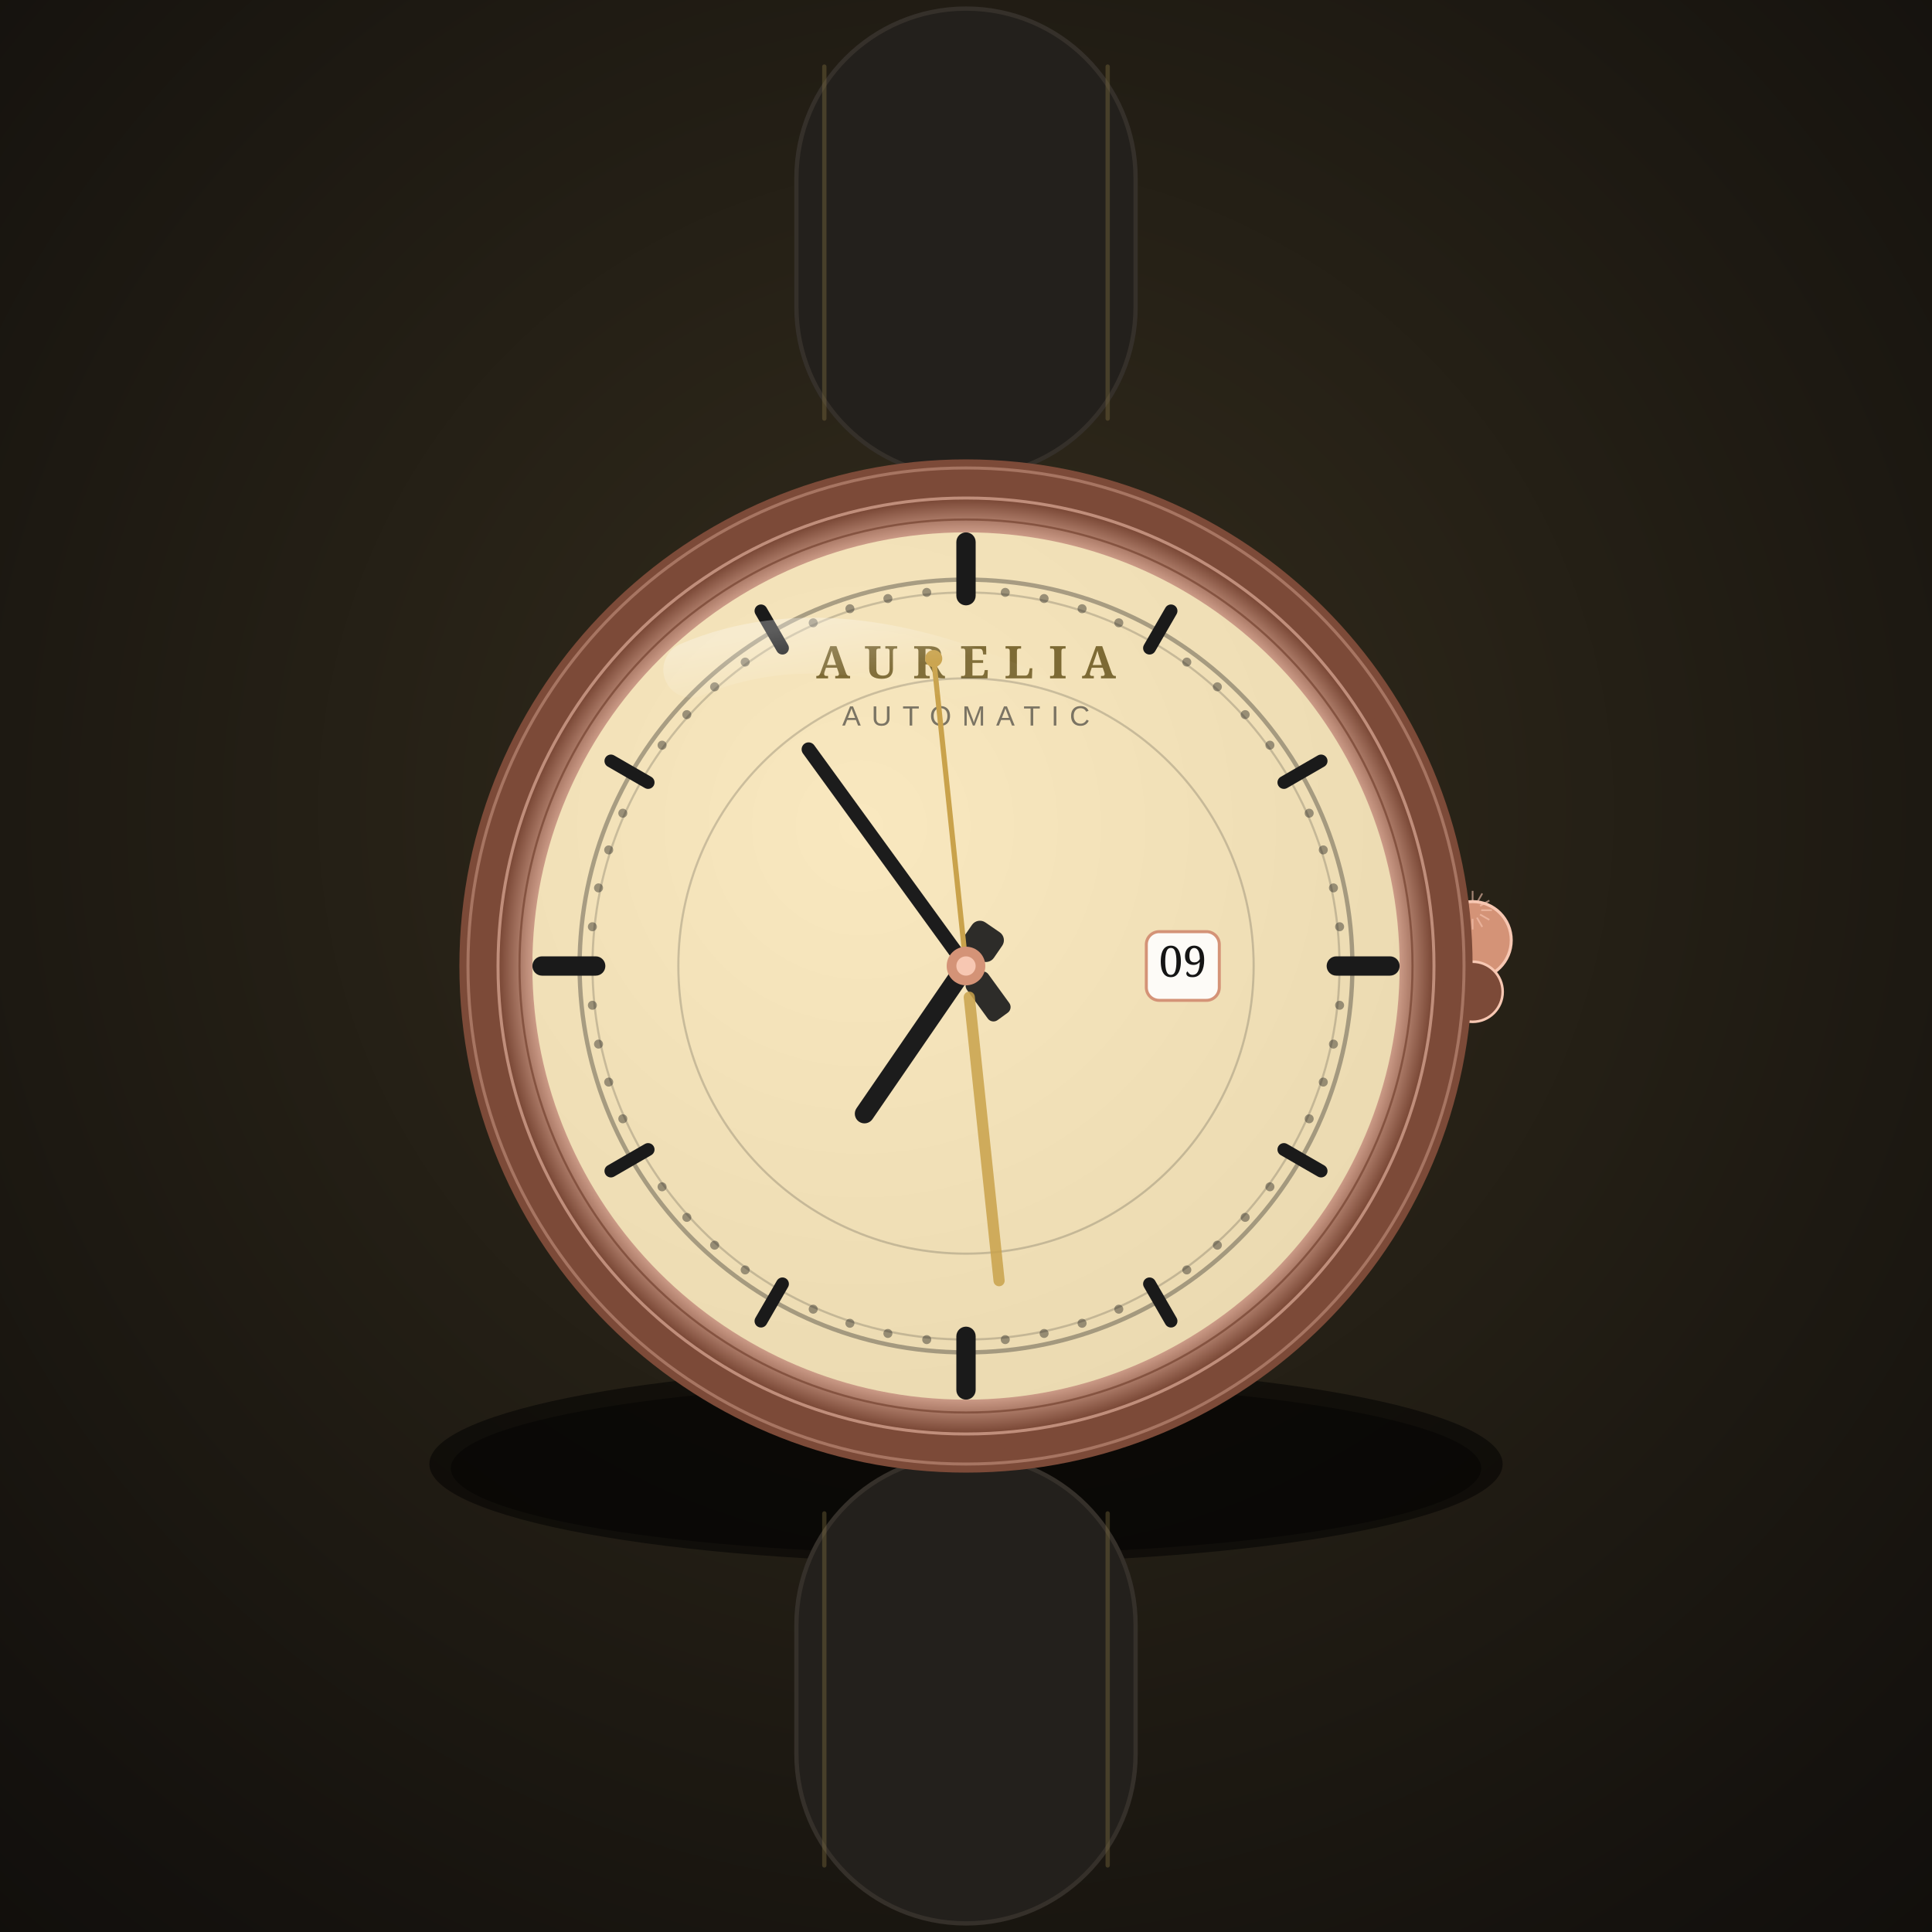
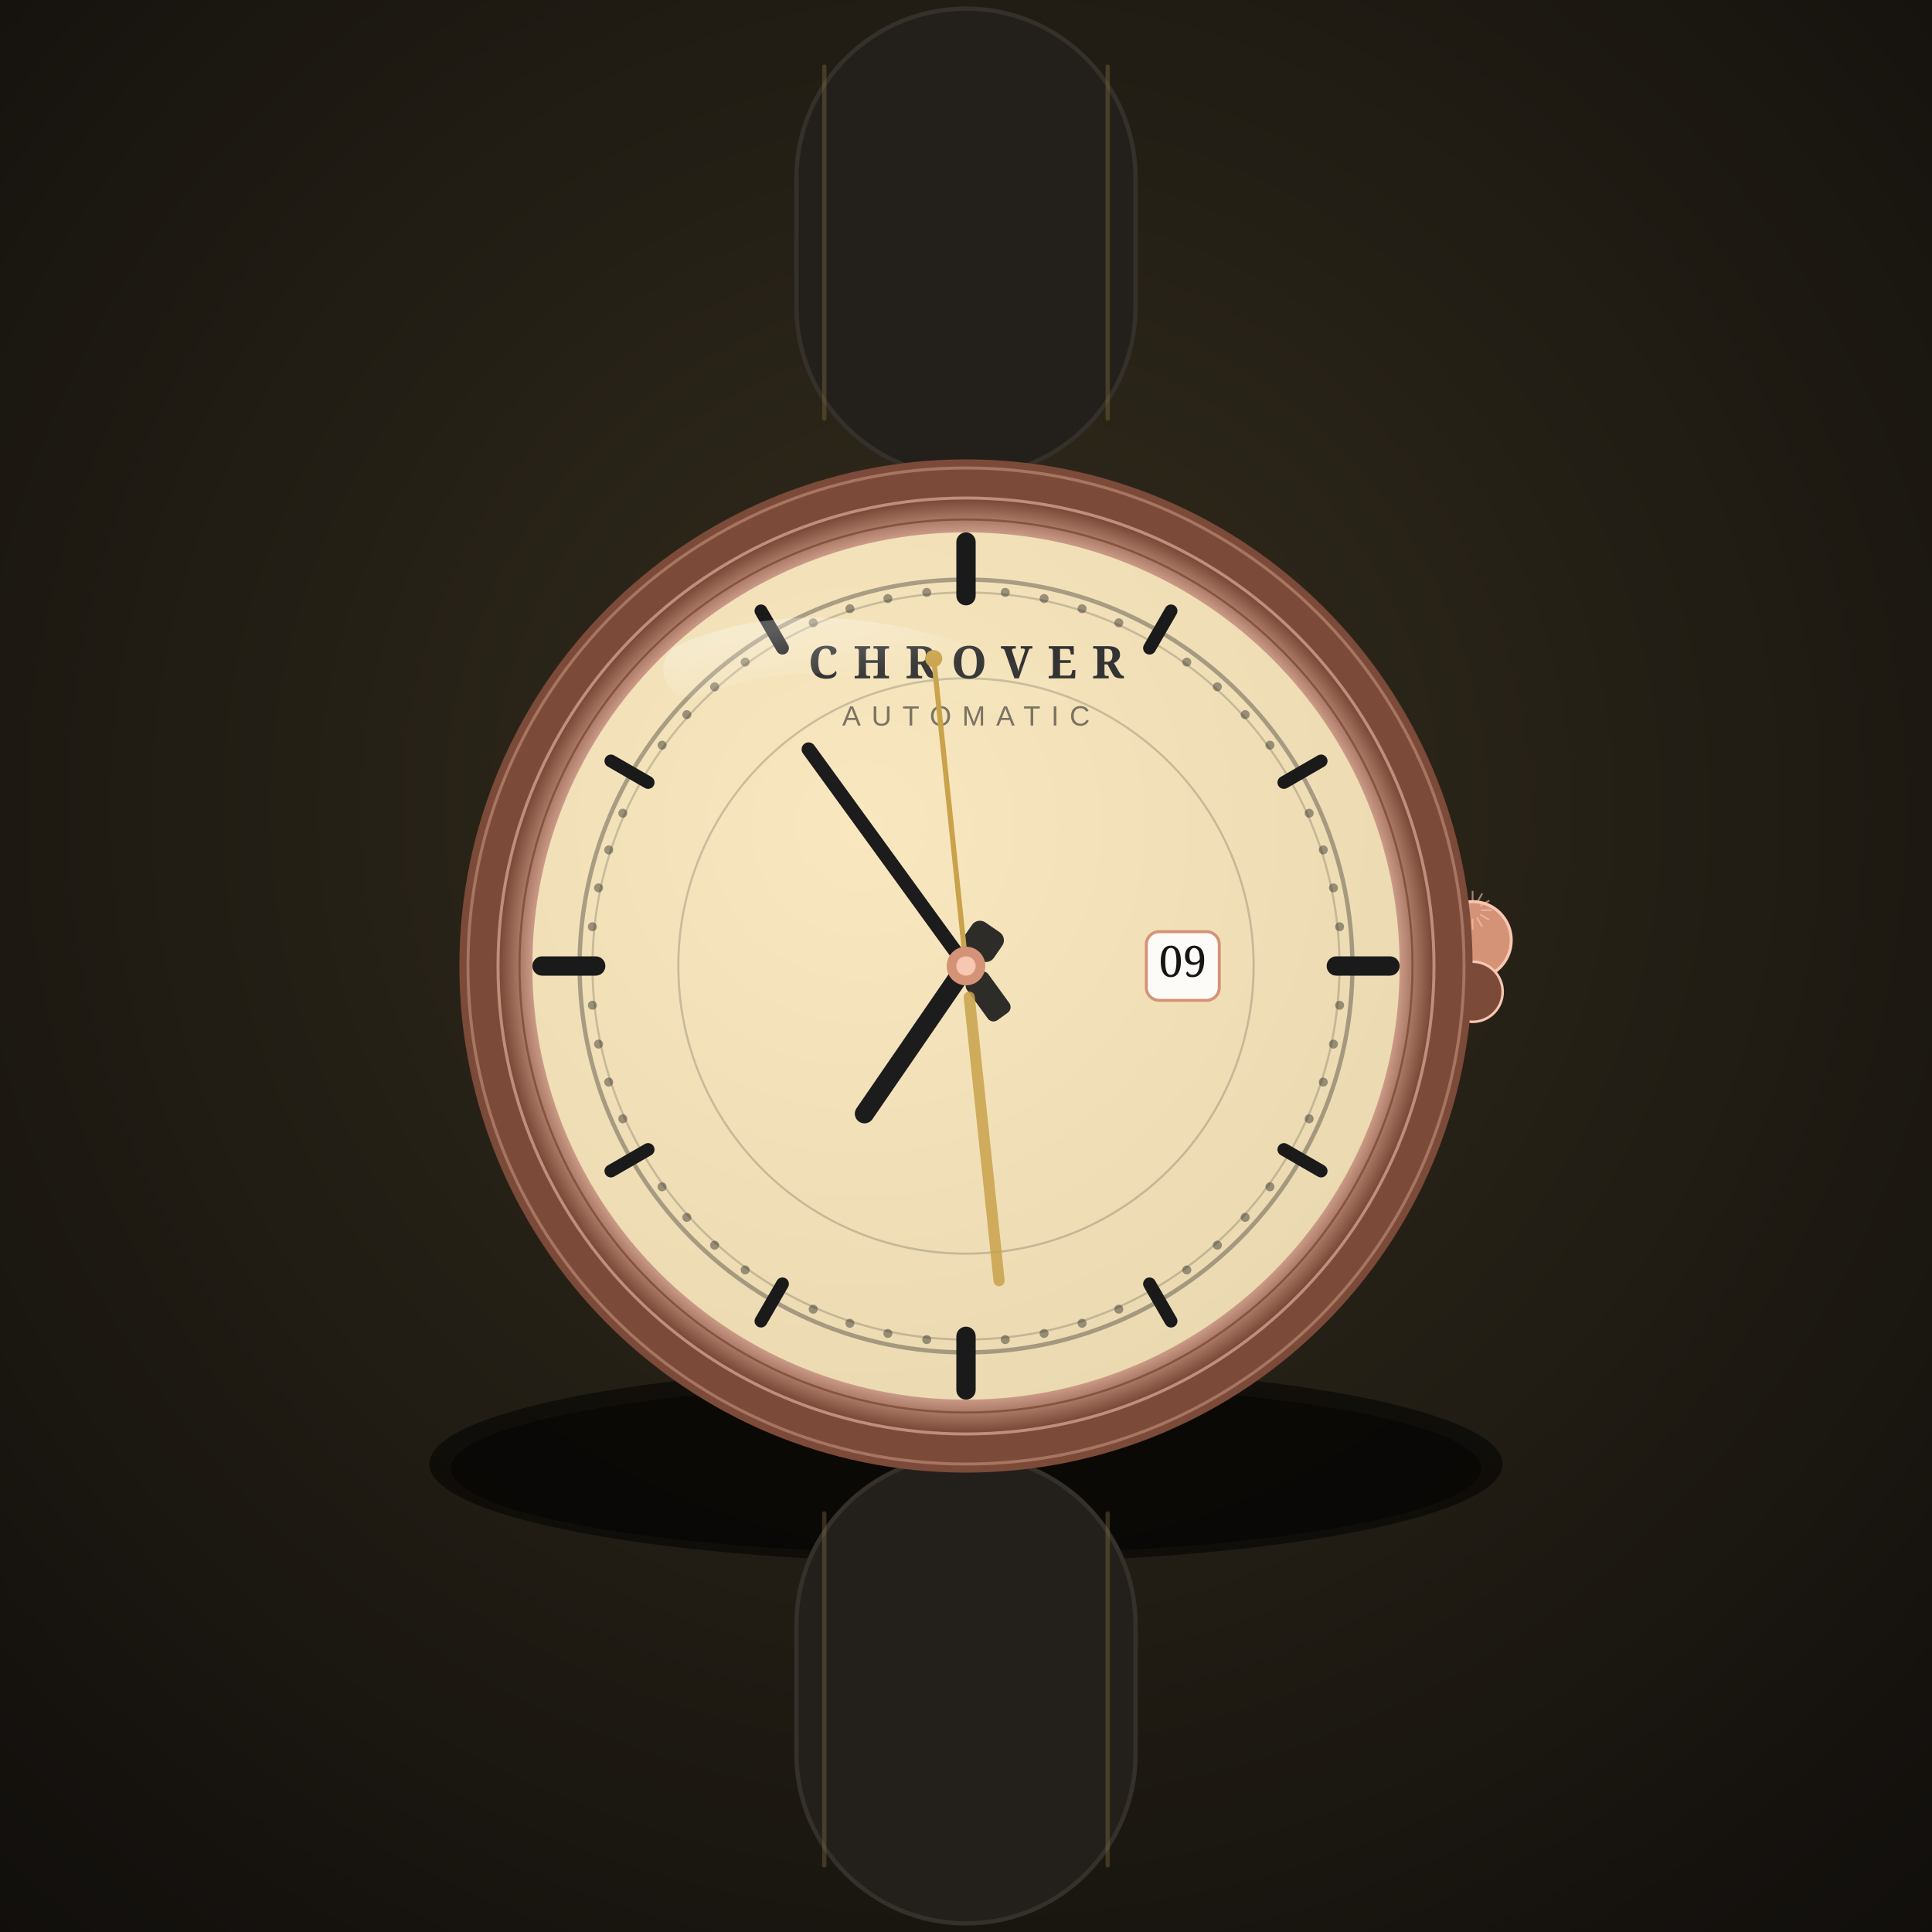
<svg xmlns="http://www.w3.org/2000/svg" width="900" height="900" viewBox="0 0 900 900" font-family="Arial, sans-serif">
  <defs>
    <radialGradient id="bg0" cx="0.5" cy="0.42" r="0.95">
      <stop offset="0%" stop-color="hsl(42 28% 16%)" />
      <stop offset="70%" stop-color="#15120e" />
      <stop offset="100%" stop-color="#0a0908" />
    </radialGradient>
    <linearGradient id="case0" x1="0" y1="0" x2="1" y2="1">
      <stop offset="0%" stop-color="#f7c7b2" />
      <stop offset="45%" stop-color="#7c4a38" stop-opacity="0.9" />
      <stop offset="100%" stop-color="#f7c7b2" />
    </linearGradient>
    <radialGradient id="dial0" cx="0.38" cy="0.34" r="0.9">
      <stop offset="0%" stop-color="#f9e8bf" />
      <stop offset="100%" stop-color="#e7d6ad" />
    </radialGradient>
    <radialGradient id="caseRim0" cx="0.5" cy="0.5" r="0.5">
      <stop offset="82%" stop-color="#f7c7b2" />
      <stop offset="92%" stop-color="#7c4a38" />
      <stop offset="100%" stop-color="#7c4a38" />
    </radialGradient>
    <linearGradient id="glass0" x1="0" y1="0" x2="1" y2="1">
      <stop offset="0%" stop-color="#fff" stop-opacity="0.32" />
      <stop offset="45%" stop-color="#fff" stop-opacity="0.04" />
      <stop offset="100%" stop-color="#fff" stop-opacity="0" />
    </linearGradient>
  </defs>
  <rect width="900" height="900" fill="url(#bg0)" />
  <ellipse cx="450" cy="682" rx="250" ry="46" fill="#000" opacity="0.5" />
  <ellipse cx="450" cy="684" rx="240" ry="40" fill="#000" opacity="0.4" />
  <g transform="scale(1) translate(0 0)">
    <rect x="371" y="4" width="158" height="218" rx="79" fill="#23201c" stroke="#35302a" stroke-width="2" />
    <rect x="383" y="30" width="2" height="166" rx="1" fill="#8a7744" opacity="0.35" />
    <rect x="515" y="30" width="2" height="166" rx="1" fill="#8a7744" opacity="0.35" />
    <rect x="371" y="678" width="158" height="218" rx="79" fill="#23201c" stroke="#35302a" stroke-width="2" />
    <rect x="383" y="704" width="2" height="166" rx="1" fill="#8a7744" opacity="0.35" />
    <rect x="515" y="704" width="2" height="166" rx="1" fill="#8a7744" opacity="0.35" />
    <rect x="652" y="438" width="22" height="24" rx="5" fill="#7c4a38" stroke="#f7c7b2" stroke-width="1" />
    <circle cx="686" cy="438" r="18" fill="#d49377" stroke="#f7c7b2" stroke-width="1.4" />
    <circle cx="686" cy="462" r="14" fill="#7c4a38" stroke="#f7c7b2" stroke-width="1.2" />
    <g fill="#d49377" stroke="#f7c7b2" stroke-opacity="0.6" stroke-width="0.8">
      <path d="M 690 424 L 695 424" />
      <path d="M 689.464 426 L 693.794 428.5" />
      <path d="M 688 427.464 L 690.5 431.794" />
      <path d="M 686 428 L 686 433" />
      <path d="M 684 427.464 L 681.5 431.794" />
      <path d="M 682.536 426 L 678.206 428.5" />
      <path d="M 682 424 L 677 424" />
      <path d="M 682.536 422 L 678.206 419.5" />
      <path d="M 684 420.536 L 681.5 416.206" />
      <path d="M 686 420 L 686 415" />
      <path d="M 688 420.536 L 690.5 416.206" />
      <path d="M 689.464 422 L 693.794 419.5" />
    </g>
    <circle cx="450" cy="450" r="236" fill="url(#caseRim0)" />
    <circle cx="450" cy="450" r="224" fill="none" stroke="#7c4a38" stroke-width="3" />
    <circle cx="450" cy="450" r="202" fill="url(#dial0)" />
    <g>
      <circle cx="450" cy="450" r="218" fill="none" stroke="#f7c7b2" stroke-opacity="0.55" stroke-width="1.4" />
      <circle cx="450" cy="450" r="208" fill="none" stroke="#7c4a38" stroke-opacity="0.8" stroke-width="1" />
    </g>
    <circle cx="450" cy="450" r="180" fill="none" stroke="rgba(30,30,30,0.35)" stroke-width="2" />
    <circle cx="450" cy="450" r="174" fill="none" stroke="rgba(30,30,30,0.2)" stroke-width="1" />
    <g transform="rotate(6 450 450)">
      <circle cx="450" cy="275" r="2.1" fill="rgba(20,20,20,0.4)" />
    </g>
    <g transform="rotate(12 450 450)">
      <circle cx="450" cy="275" r="2.1" fill="rgba(20,20,20,0.4)" />
    </g>
    <g transform="rotate(18 450 450)">
      <circle cx="450" cy="275" r="2.1" fill="rgba(20,20,20,0.4)" />
    </g>
    <g transform="rotate(24 450 450)">
      <circle cx="450" cy="275" r="2.1" fill="rgba(20,20,20,0.4)" />
    </g>
    <g transform="rotate(36 450 450)">
      <circle cx="450" cy="275" r="2.1" fill="rgba(20,20,20,0.4)" />
    </g>
    <g transform="rotate(42 450 450)">
      <circle cx="450" cy="275" r="2.1" fill="rgba(20,20,20,0.4)" />
    </g>
    <g transform="rotate(48 450 450)">
      <circle cx="450" cy="275" r="2.1" fill="rgba(20,20,20,0.4)" />
    </g>
    <g transform="rotate(54 450 450)">
      <circle cx="450" cy="275" r="2.1" fill="rgba(20,20,20,0.4)" />
    </g>
    <g transform="rotate(66 450 450)">
      <circle cx="450" cy="275" r="2.1" fill="rgba(20,20,20,0.4)" />
    </g>
    <g transform="rotate(72 450 450)">
      <circle cx="450" cy="275" r="2.1" fill="rgba(20,20,20,0.4)" />
    </g>
    <g transform="rotate(78 450 450)">
      <circle cx="450" cy="275" r="2.1" fill="rgba(20,20,20,0.4)" />
    </g>
    <g transform="rotate(84 450 450)">
      <circle cx="450" cy="275" r="2.1" fill="rgba(20,20,20,0.4)" />
    </g>
    <g transform="rotate(96 450 450)">
      <circle cx="450" cy="275" r="2.1" fill="rgba(20,20,20,0.4)" />
    </g>
    <g transform="rotate(102 450 450)">
      <circle cx="450" cy="275" r="2.1" fill="rgba(20,20,20,0.4)" />
    </g>
    <g transform="rotate(108 450 450)">
      <circle cx="450" cy="275" r="2.1" fill="rgba(20,20,20,0.4)" />
    </g>
    <g transform="rotate(114 450 450)">
      <circle cx="450" cy="275" r="2.1" fill="rgba(20,20,20,0.4)" />
    </g>
    <g transform="rotate(126 450 450)">
      <circle cx="450" cy="275" r="2.1" fill="rgba(20,20,20,0.4)" />
    </g>
    <g transform="rotate(132 450 450)">
      <circle cx="450" cy="275" r="2.1" fill="rgba(20,20,20,0.4)" />
    </g>
    <g transform="rotate(138 450 450)">
      <circle cx="450" cy="275" r="2.1" fill="rgba(20,20,20,0.4)" />
    </g>
    <g transform="rotate(144 450 450)">
      <circle cx="450" cy="275" r="2.1" fill="rgba(20,20,20,0.4)" />
    </g>
    <g transform="rotate(156 450 450)">
      <circle cx="450" cy="275" r="2.1" fill="rgba(20,20,20,0.4)" />
    </g>
    <g transform="rotate(162 450 450)">
      <circle cx="450" cy="275" r="2.1" fill="rgba(20,20,20,0.4)" />
    </g>
    <g transform="rotate(168 450 450)">
      <circle cx="450" cy="275" r="2.1" fill="rgba(20,20,20,0.4)" />
    </g>
    <g transform="rotate(174 450 450)">
      <circle cx="450" cy="275" r="2.1" fill="rgba(20,20,20,0.4)" />
    </g>
    <g transform="rotate(186 450 450)">
      <circle cx="450" cy="275" r="2.1" fill="rgba(20,20,20,0.4)" />
    </g>
    <g transform="rotate(192 450 450)">
      <circle cx="450" cy="275" r="2.1" fill="rgba(20,20,20,0.4)" />
    </g>
    <g transform="rotate(198 450 450)">
      <circle cx="450" cy="275" r="2.1" fill="rgba(20,20,20,0.4)" />
    </g>
    <g transform="rotate(204 450 450)">
      <circle cx="450" cy="275" r="2.1" fill="rgba(20,20,20,0.4)" />
    </g>
    <g transform="rotate(216 450 450)">
      <circle cx="450" cy="275" r="2.1" fill="rgba(20,20,20,0.4)" />
    </g>
    <g transform="rotate(222 450 450)">
      <circle cx="450" cy="275" r="2.1" fill="rgba(20,20,20,0.4)" />
    </g>
    <g transform="rotate(228 450 450)">
      <circle cx="450" cy="275" r="2.1" fill="rgba(20,20,20,0.4)" />
    </g>
    <g transform="rotate(234 450 450)">
      <circle cx="450" cy="275" r="2.1" fill="rgba(20,20,20,0.4)" />
    </g>
    <g transform="rotate(246 450 450)">
      <circle cx="450" cy="275" r="2.1" fill="rgba(20,20,20,0.4)" />
    </g>
    <g transform="rotate(252 450 450)">
      <circle cx="450" cy="275" r="2.1" fill="rgba(20,20,20,0.4)" />
    </g>
    <g transform="rotate(258 450 450)">
      <circle cx="450" cy="275" r="2.1" fill="rgba(20,20,20,0.4)" />
    </g>
    <g transform="rotate(264 450 450)">
      <circle cx="450" cy="275" r="2.1" fill="rgba(20,20,20,0.4)" />
    </g>
    <g transform="rotate(276 450 450)">
      <circle cx="450" cy="275" r="2.1" fill="rgba(20,20,20,0.4)" />
    </g>
    <g transform="rotate(282 450 450)">
      <circle cx="450" cy="275" r="2.1" fill="rgba(20,20,20,0.4)" />
    </g>
    <g transform="rotate(288 450 450)">
      <circle cx="450" cy="275" r="2.1" fill="rgba(20,20,20,0.4)" />
    </g>
    <g transform="rotate(294 450 450)">
      <circle cx="450" cy="275" r="2.1" fill="rgba(20,20,20,0.4)" />
    </g>
    <g transform="rotate(306 450 450)">
      <circle cx="450" cy="275" r="2.1" fill="rgba(20,20,20,0.4)" />
    </g>
    <g transform="rotate(312 450 450)">
      <circle cx="450" cy="275" r="2.1" fill="rgba(20,20,20,0.4)" />
    </g>
    <g transform="rotate(318 450 450)">
      <circle cx="450" cy="275" r="2.1" fill="rgba(20,20,20,0.4)" />
    </g>
    <g transform="rotate(324 450 450)">
      <circle cx="450" cy="275" r="2.1" fill="rgba(20,20,20,0.4)" />
    </g>
    <g transform="rotate(336 450 450)">
      <circle cx="450" cy="275" r="2.1" fill="rgba(20,20,20,0.4)" />
    </g>
    <g transform="rotate(342 450 450)">
      <circle cx="450" cy="275" r="2.1" fill="rgba(20,20,20,0.4)" />
    </g>
    <g transform="rotate(348 450 450)">
      <circle cx="450" cy="275" r="2.1" fill="rgba(20,20,20,0.4)" />
    </g>
    <g transform="rotate(354 450 450)">
      <circle cx="450" cy="275" r="2.1" fill="rgba(20,20,20,0.4)" />
    </g>
    <g transform="rotate(0 450 450)">
      <rect x="445.5" y="248" width="9" height="34" rx="4.5" fill="#1a1a1a" />
    </g>
    <g transform="rotate(30 450 450)">
      <rect x="447" y="256" width="6" height="26" rx="3" fill="#1a1a1a" />
    </g>
    <g transform="rotate(60 450 450)">
      <rect x="447" y="256" width="6" height="26" rx="3" fill="#1a1a1a" />
    </g>
    <g transform="rotate(90 450 450)">
      <rect x="445.5" y="248" width="9" height="34" rx="4.5" fill="#1a1a1a" />
    </g>
    <g transform="rotate(120 450 450)">
      <rect x="447" y="256" width="6" height="26" rx="3" fill="#1a1a1a" />
    </g>
    <g transform="rotate(150 450 450)">
      <rect x="447" y="256" width="6" height="26" rx="3" fill="#1a1a1a" />
    </g>
    <g transform="rotate(180 450 450)">
      <rect x="445.5" y="248" width="9" height="34" rx="4.5" fill="#1a1a1a" />
    </g>
    <g transform="rotate(210 450 450)">
      <rect x="447" y="256" width="6" height="26" rx="3" fill="#1a1a1a" />
    </g>
    <g transform="rotate(240 450 450)">
      <rect x="447" y="256" width="6" height="26" rx="3" fill="#1a1a1a" />
    </g>
    <g transform="rotate(270 450 450)">
      <rect x="445.5" y="248" width="9" height="34" rx="4.5" fill="#1a1a1a" />
    </g>
    <g transform="rotate(300 450 450)">
      <rect x="447" y="256" width="6" height="26" rx="3" fill="#1a1a1a" />
    </g>
    <g transform="rotate(330 450 450)">
      <rect x="447" y="256" width="6" height="26" rx="3" fill="#1a1a1a" />
    </g>
-     <text x="450" y="316" text-anchor="middle" font-family="Georgia, serif" font-size="21" letter-spacing="7" fill="#7d6a34" font-weight="600">AURELIA</text>
+     <text x="450" y="316" text-anchor="middle" font-family="Georgia, serif" font-size="21" letter-spacing="7" fill="#333333" font-weight="600">CHROVER</text>
    <text x="450" y="338" text-anchor="middle" font-family="Arial, sans-serif" font-size="13" letter-spacing="5" fill="rgba(40,40,40,0.6)">AUTOMATIC</text>
    <circle cx="450" cy="450" r="134" fill="none" stroke="rgba(30,30,30,0.2)" stroke-width="1" />
    <g>
      <rect x="534" y="434" width="34" height="32" rx="6" fill="#fdfbf7" stroke="#d49377" stroke-width="1.4" />
      <text x="551" y="455" text-anchor="middle" font-family="Georgia, serif" font-size="20" fill="#151515">09</text>
    </g>
    <g transform="rotate(214.5 450 450)">
      <rect x="445.5" y="362" width="9" height="88" rx="4.5" fill="#1c1c1c" />
      <rect x="441.45" y="456" width="17.1" height="15.84" rx="4.5" fill="#1c1c1c" opacity="0.92" />
    </g>
    <g transform="rotate(-36 450 450)">
      <rect x="446.75" y="322" width="6.5" height="128" rx="3.25" fill="#1c1c1c" />
      <rect x="443.825" y="456" width="12.35" height="23.04" rx="3.25" fill="#1c1c1c" opacity="0.92" />
    </g>
    <g transform="rotate(-6 450 450)">
      <rect x="448.8" y="308" width="2.4" height="142" rx="1.2" fill="#c9a24b" />
      <circle cx="450" cy="306" r="4" fill="#c9a24b" />
      <rect x="447.4" y="462" width="5.2" height="138" rx="2.6" fill="#c9a24b" opacity="0.85" />
    </g>
    <circle cx="450" cy="450" r="9" fill="#d49377" />
    <circle cx="450" cy="450" r="4.5" fill="#f7c7b2" />
    <rect x="449" y="448.5" width="2" height="26" rx="1" fill="#f7c7b2" opacity="0" />
    <path d="M 322 312 Q 392 282 492 332" fill="none" stroke="url(#glass0)" stroke-width="26" stroke-linecap="round" opacity="0.9" />
    <circle cx="450" cy="450" r="232" fill="none" stroke="#f7c7b2" stroke-opacity="0.35" stroke-width="1.4" />
  </g>
</svg>
